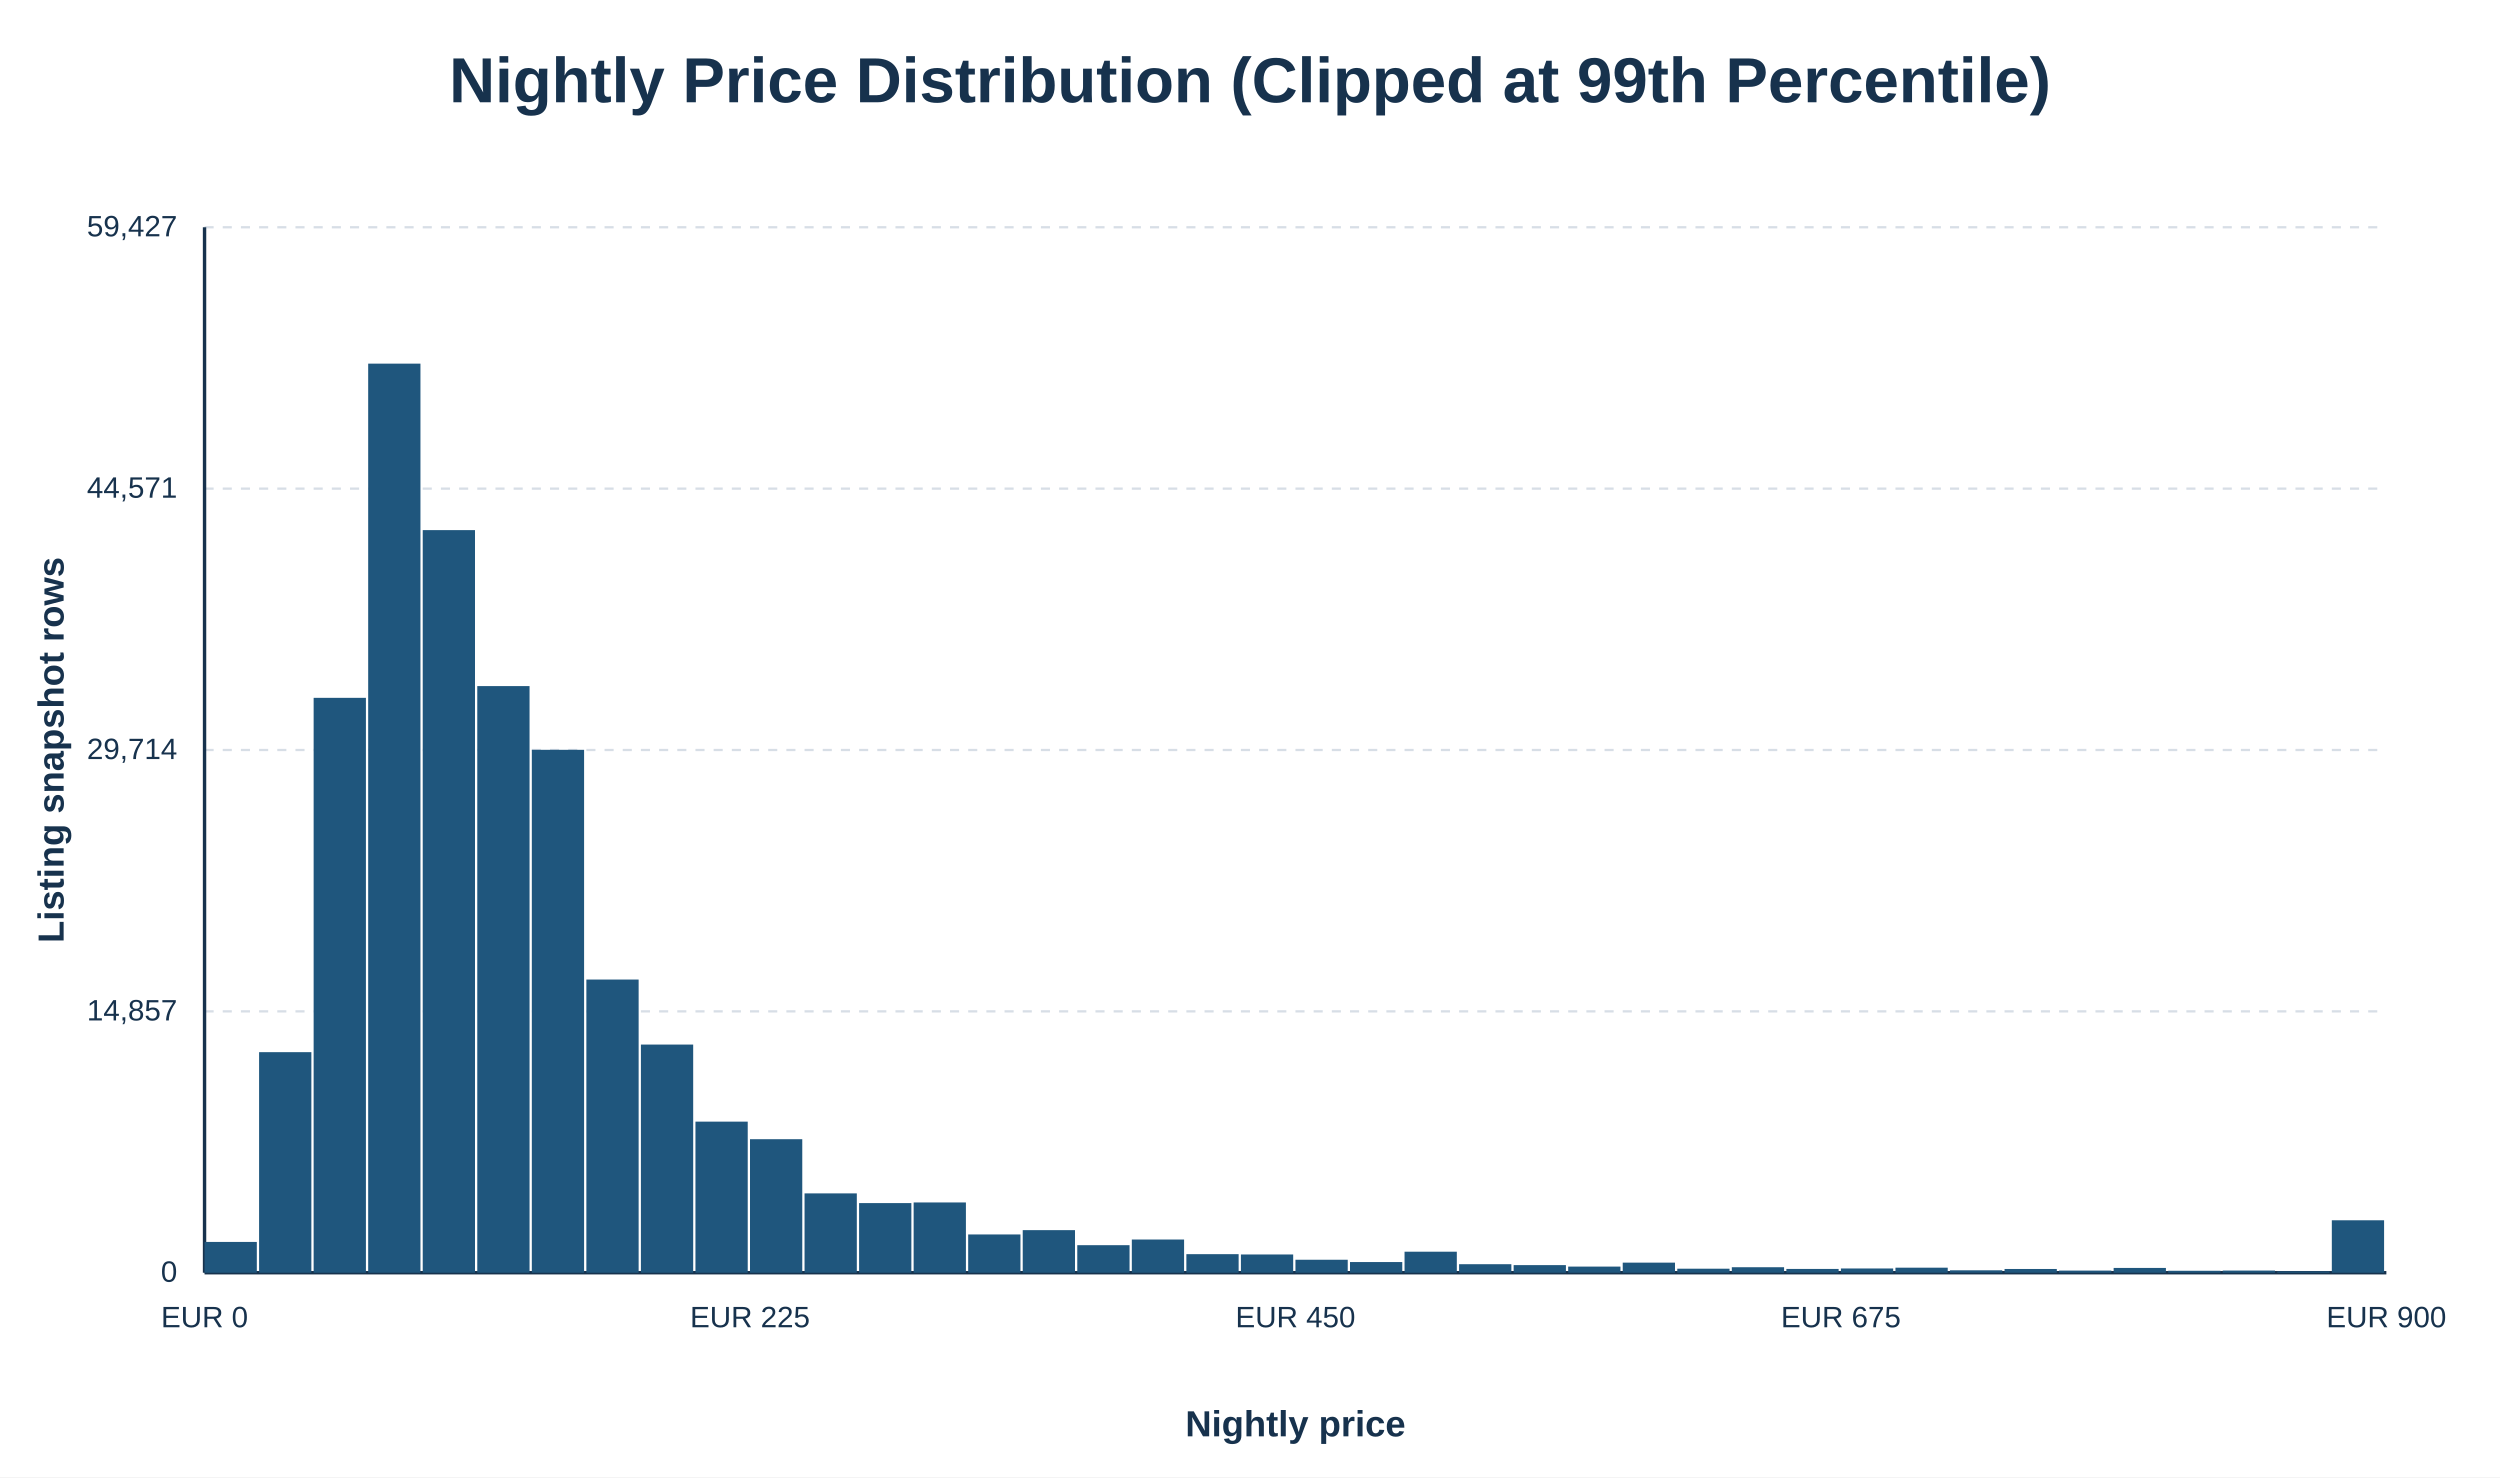
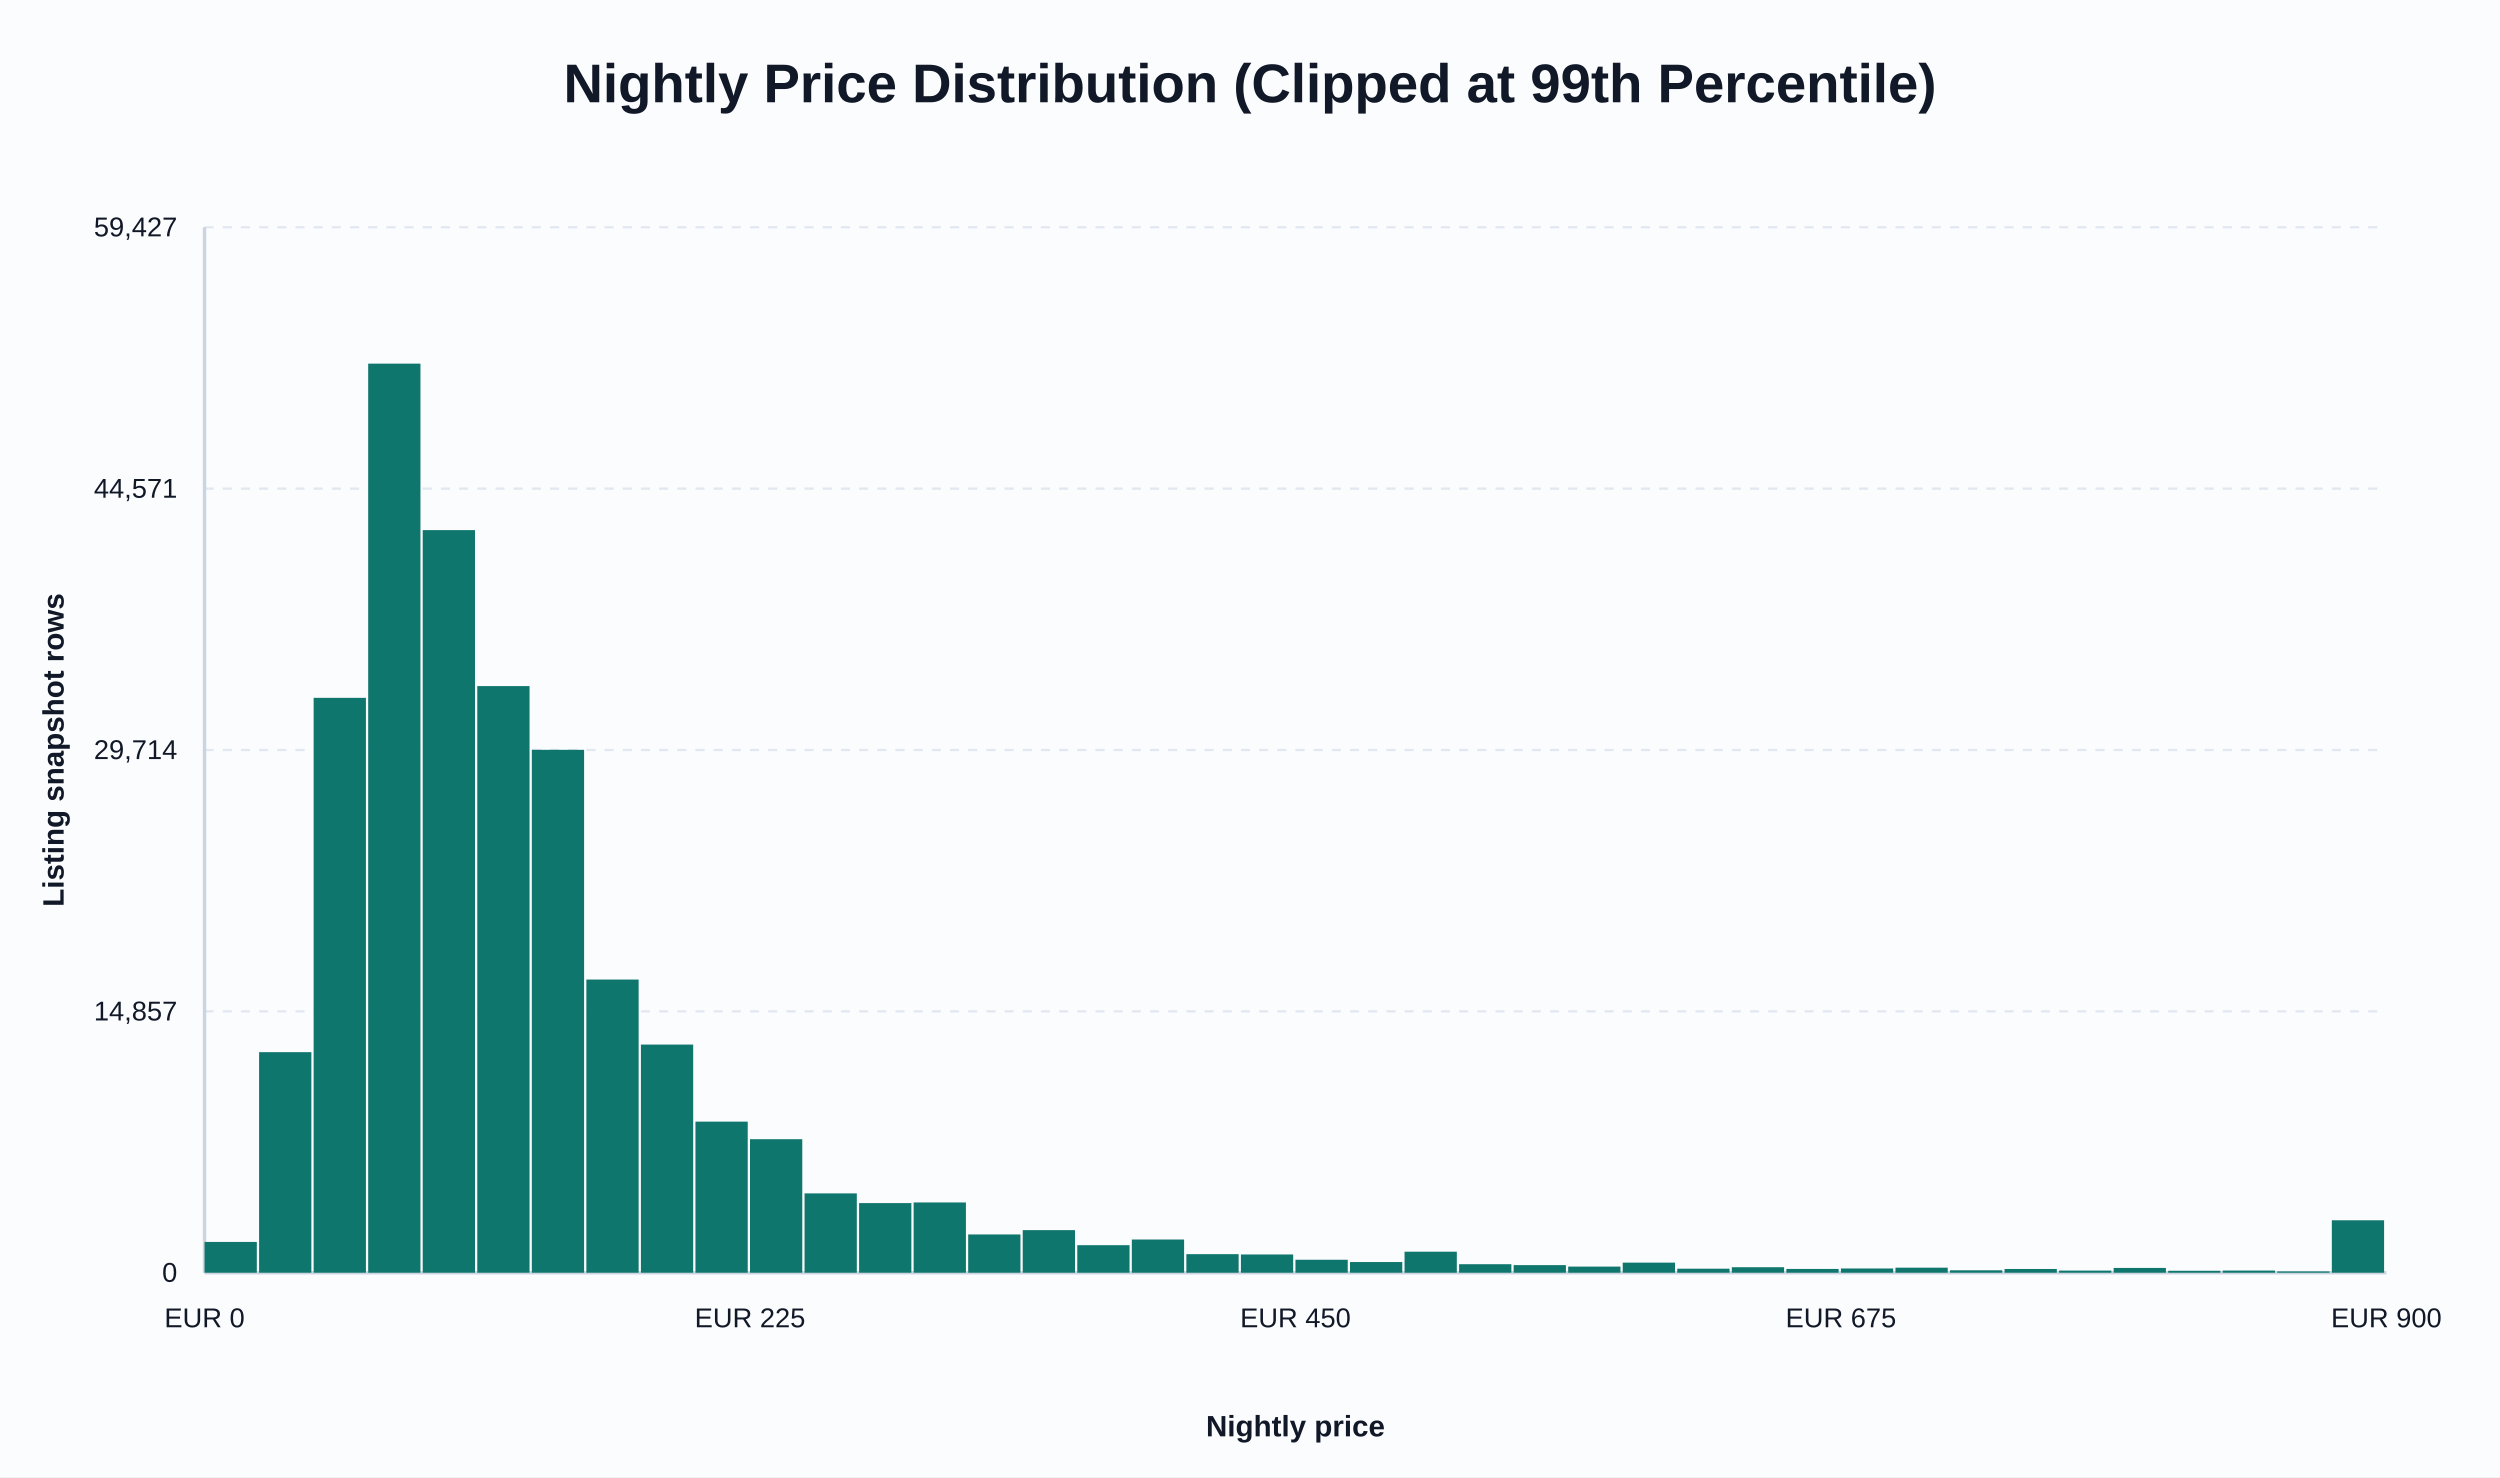
<svg xmlns="http://www.w3.org/2000/svg" width="1100" height="650" viewBox="0 0 1100 650" role="img" aria-labelledby="title">
-   <style>text { font-family: Arial, Helvetica, sans-serif; fill: #17324D; }.title { font-size: 28px; font-weight: 700; }.axis-label { font-size: 16px; font-weight: 600; }.tick { font-size: 13px; }.value { font-size: 12px; font-weight: 600; }.legend { font-size: 13px; }</style>
-   <rect x="0" y="0" width="1100" height="650" fill="#FFFFFF" />
-   <text x="550.00" y="45.00" text-anchor="middle" fill="#17324D" class="title">Nightly Price Distribution (Clipped at 99th Percentile)</text>
-   <text x="28.00" y="330.00" text-anchor="middle" fill="#17324D" class="axis-label" transform="rotate(-90.00 28.00 330.00)">Listing snapshot rows</text>
-   <text x="570.00" y="632.00" text-anchor="middle" fill="#17324D" class="axis-label">Nightly price</text>
-   <line x1="90.00" y1="560.00" x2="1050.00" y2="560.00" stroke="#D7DEE6" stroke-width="1.00" stroke-dasharray="4 4" />
-   <text x="78.00" y="564.00" text-anchor="end" fill="#17324D" class="tick">0</text>
-   <line x1="90.00" y1="445.00" x2="1050.00" y2="445.00" stroke="#D7DEE6" stroke-width="1.00" stroke-dasharray="4 4" />
-   <text x="78.00" y="449.00" text-anchor="end" fill="#17324D" class="tick">14,857</text>
-   <line x1="90.00" y1="330.00" x2="1050.00" y2="330.00" stroke="#D7DEE6" stroke-width="1.00" stroke-dasharray="4 4" />
-   <text x="78.00" y="334.00" text-anchor="end" fill="#17324D" class="tick">29,714</text>
-   <line x1="90.00" y1="215.00" x2="1050.00" y2="215.00" stroke="#D7DEE6" stroke-width="1.00" stroke-dasharray="4 4" />
-   <text x="78.00" y="219.00" text-anchor="end" fill="#17324D" class="tick">44,571</text>
-   <line x1="90.00" y1="100.00" x2="1050.00" y2="100.00" stroke="#D7DEE6" stroke-width="1.00" stroke-dasharray="4 4" />
-   <text x="78.00" y="104.00" text-anchor="end" fill="#17324D" class="tick">59,427</text>
-   <text x="90.00" y="584.00" text-anchor="middle" fill="#17324D" class="tick">EUR 0</text>
-   <text x="330.00" y="584.00" text-anchor="middle" fill="#17324D" class="tick">EUR 225</text>
-   <text x="570.00" y="584.00" text-anchor="middle" fill="#17324D" class="tick">EUR 450</text>
-   <text x="810.00" y="584.00" text-anchor="middle" fill="#17324D" class="tick">EUR 675</text>
-   <text x="1050.00" y="584.00" text-anchor="middle" fill="#17324D" class="tick">EUR 900</text>
-   <line x1="90.00" y1="100.00" x2="90.00" y2="560.00" stroke="#17324D" stroke-width="1.50" />
-   <line x1="90.00" y1="560.00" x2="1050.00" y2="560.00" stroke="#17324D" stroke-width="1.50" />
-   <rect x="90.00" y="546.45" width="23.00" height="13.55" fill="#1F567D" stroke="none" />
-   <rect x="114.00" y="462.95" width="23.00" height="97.05" fill="#1F567D" stroke="none" />
-   <rect x="138.00" y="307.05" width="23.00" height="252.95" fill="#1F567D" stroke="none" />
-   <rect x="162.00" y="160.00" width="23.00" height="400.00" fill="#1F567D" stroke="none" />
-   <rect x="186.00" y="233.25" width="23.00" height="326.75" fill="#1F567D" stroke="none" />
-   <rect x="210.00" y="301.88" width="23.00" height="258.12" fill="#1F567D" stroke="none" />
-   <rect x="234.00" y="329.92" width="23.00" height="230.08" fill="#1F567D" stroke="none" />
-   <rect x="258.00" y="431.00" width="23.00" height="129.00" fill="#1F567D" stroke="none" />
-   <rect x="282.00" y="459.61" width="23.00" height="100.39" fill="#1F567D" stroke="none" />
-   <rect x="306.00" y="493.52" width="23.00" height="66.48" fill="#1F567D" stroke="none" />
-   <rect x="330.00" y="501.25" width="23.00" height="58.75" fill="#1F567D" stroke="none" />
-   <rect x="354.00" y="525.09" width="23.00" height="34.91" fill="#1F567D" stroke="none" />
-   <rect x="378.00" y="529.36" width="23.00" height="30.64" fill="#1F567D" stroke="none" />
-   <rect x="402.00" y="529.08" width="23.00" height="30.92" fill="#1F567D" stroke="none" />
-   <rect x="426.00" y="543.16" width="23.00" height="16.84" fill="#1F567D" stroke="none" />
-   <rect x="450.00" y="541.26" width="23.00" height="18.74" fill="#1F567D" stroke="none" />
-   <rect x="474.00" y="547.88" width="23.00" height="12.12" fill="#1F567D" stroke="none" />
-   <rect x="498.00" y="545.39" width="23.00" height="14.61" fill="#1F567D" stroke="none" />
-   <rect x="522.00" y="551.83" width="23.00" height="8.17" fill="#1F567D" stroke="none" />
-   <rect x="546.00" y="551.97" width="23.00" height="8.03" fill="#1F567D" stroke="none" />
-   <rect x="570.00" y="554.29" width="23.00" height="5.71" fill="#1F567D" stroke="none" />
-   <rect x="594.00" y="555.30" width="23.00" height="4.70" fill="#1F567D" stroke="none" />
-   <rect x="618.00" y="550.75" width="23.00" height="9.25" fill="#1F567D" stroke="none" />
-   <rect x="642.00" y="556.25" width="23.00" height="3.75" fill="#1F567D" stroke="none" />
-   <rect x="666.00" y="556.65" width="23.00" height="3.35" fill="#1F567D" stroke="none" />
-   <rect x="690.00" y="557.30" width="23.00" height="2.70" fill="#1F567D" stroke="none" />
-   <rect x="714.00" y="555.56" width="23.00" height="4.44" fill="#1F567D" stroke="none" />
-   <rect x="738.00" y="558.23" width="23.00" height="1.77" fill="#1F567D" stroke="none" />
-   <rect x="762.00" y="557.58" width="23.00" height="2.42" fill="#1F567D" stroke="none" />
-   <rect x="786.00" y="558.33" width="23.00" height="1.67" fill="#1F567D" stroke="none" />
-   <rect x="810.00" y="558.13" width="23.00" height="1.87" fill="#1F567D" stroke="none" />
-   <rect x="834.00" y="557.78" width="23.00" height="2.22" fill="#1F567D" stroke="none" />
-   <rect x="858.00" y="558.93" width="23.00" height="1.07" fill="#1F567D" stroke="none" />
-   <rect x="882.00" y="558.35" width="23.00" height="1.65" fill="#1F567D" stroke="none" />
-   <rect x="906.00" y="559.06" width="23.00" height="0.94" fill="#1F567D" stroke="none" />
-   <rect x="930.00" y="557.89" width="23.00" height="2.11" fill="#1F567D" stroke="none" />
-   <rect x="954.00" y="559.14" width="23.00" height="0.86" fill="#1F567D" stroke="none" />
-   <rect x="978.00" y="559.05" width="23.00" height="0.95" fill="#1F567D" stroke="none" />
-   <rect x="1002.00" y="559.43" width="23.00" height="0.57" fill="#1F567D" stroke="none" />
-   <rect x="1026.00" y="536.92" width="23.00" height="23.08" fill="#1F567D" stroke="none" />
+   <style>text { font-family: Arial, Helvetica, sans-serif; fill: #111827; }.title { font-size: 24px; font-weight: 700; }.axis-label { font-size: 13px; font-weight: 600; }.tick { font-size: 12px; }.value { font-size: 12px; font-weight: 600; }.legend { font-size: 11px; }</style>
+   <rect x="0" y="0" width="1100" height="650" fill="#FBFCFE" />
+   <text x="550.00" y="45.00" text-anchor="middle" fill="#111827" class="title">Nightly Price Distribution (Clipped at 99th Percentile)</text>
+   <text x="28.00" y="330.00" text-anchor="middle" fill="#111827" class="axis-label" transform="rotate(-90.00 28.00 330.00)">Listing snapshot rows</text>
+   <text x="570.00" y="632.00" text-anchor="middle" fill="#111827" class="axis-label">Nightly price</text>
+   <line x1="90.00" y1="560.00" x2="1050.00" y2="560.00" stroke="#E2E8F0" stroke-width="1.00" stroke-dasharray="4 4" />
+   <text x="78.00" y="564.00" text-anchor="end" fill="#111827" class="tick">0</text>
+   <line x1="90.00" y1="445.00" x2="1050.00" y2="445.00" stroke="#E2E8F0" stroke-width="1.00" stroke-dasharray="4 4" />
+   <text x="78.00" y="449.00" text-anchor="end" fill="#111827" class="tick">14,857</text>
+   <line x1="90.00" y1="330.00" x2="1050.00" y2="330.00" stroke="#E2E8F0" stroke-width="1.00" stroke-dasharray="4 4" />
+   <text x="78.00" y="334.00" text-anchor="end" fill="#111827" class="tick">29,714</text>
+   <line x1="90.00" y1="215.00" x2="1050.00" y2="215.00" stroke="#E2E8F0" stroke-width="1.00" stroke-dasharray="4 4" />
+   <text x="78.00" y="219.00" text-anchor="end" fill="#111827" class="tick">44,571</text>
+   <line x1="90.00" y1="100.00" x2="1050.00" y2="100.00" stroke="#E2E8F0" stroke-width="1.00" stroke-dasharray="4 4" />
+   <text x="78.00" y="104.00" text-anchor="end" fill="#111827" class="tick">59,427</text>
+   <text x="90.00" y="584.00" text-anchor="middle" fill="#111827" class="tick">EUR 0</text>
+   <text x="330.00" y="584.00" text-anchor="middle" fill="#111827" class="tick">EUR 225</text>
+   <text x="570.00" y="584.00" text-anchor="middle" fill="#111827" class="tick">EUR 450</text>
+   <text x="810.00" y="584.00" text-anchor="middle" fill="#111827" class="tick">EUR 675</text>
+   <text x="1050.00" y="584.00" text-anchor="middle" fill="#111827" class="tick">EUR 900</text>
+   <line x1="90.00" y1="100.00" x2="90.00" y2="560.00" stroke="#CBD5E1" stroke-width="1.50" />
+   <line x1="90.00" y1="560.00" x2="1050.00" y2="560.00" stroke="#CBD5E1" stroke-width="1.50" />
+   <rect x="90.00" y="546.45" width="23.00" height="13.55" fill="#0F766E" stroke="none" />
+   <rect x="114.00" y="462.95" width="23.00" height="97.05" fill="#0F766E" stroke="none" />
+   <rect x="138.00" y="307.05" width="23.00" height="252.95" fill="#0F766E" stroke="none" />
+   <rect x="162.00" y="160.00" width="23.00" height="400.00" fill="#0F766E" stroke="none" />
+   <rect x="186.00" y="233.25" width="23.00" height="326.75" fill="#0F766E" stroke="none" />
+   <rect x="210.00" y="301.88" width="23.00" height="258.12" fill="#0F766E" stroke="none" />
+   <rect x="234.00" y="329.92" width="23.00" height="230.08" fill="#0F766E" stroke="none" />
+   <rect x="258.00" y="431.00" width="23.00" height="129.00" fill="#0F766E" stroke="none" />
+   <rect x="282.00" y="459.61" width="23.00" height="100.39" fill="#0F766E" stroke="none" />
+   <rect x="306.00" y="493.52" width="23.00" height="66.48" fill="#0F766E" stroke="none" />
+   <rect x="330.00" y="501.25" width="23.00" height="58.75" fill="#0F766E" stroke="none" />
+   <rect x="354.00" y="525.09" width="23.00" height="34.91" fill="#0F766E" stroke="none" />
+   <rect x="378.00" y="529.36" width="23.00" height="30.64" fill="#0F766E" stroke="none" />
+   <rect x="402.00" y="529.08" width="23.00" height="30.92" fill="#0F766E" stroke="none" />
+   <rect x="426.00" y="543.16" width="23.00" height="16.84" fill="#0F766E" stroke="none" />
+   <rect x="450.00" y="541.26" width="23.00" height="18.74" fill="#0F766E" stroke="none" />
+   <rect x="474.00" y="547.88" width="23.00" height="12.12" fill="#0F766E" stroke="none" />
+   <rect x="498.00" y="545.39" width="23.00" height="14.61" fill="#0F766E" stroke="none" />
+   <rect x="522.00" y="551.83" width="23.00" height="8.17" fill="#0F766E" stroke="none" />
+   <rect x="546.00" y="551.97" width="23.00" height="8.03" fill="#0F766E" stroke="none" />
+   <rect x="570.00" y="554.29" width="23.00" height="5.71" fill="#0F766E" stroke="none" />
+   <rect x="594.00" y="555.30" width="23.00" height="4.70" fill="#0F766E" stroke="none" />
+   <rect x="618.00" y="550.75" width="23.00" height="9.25" fill="#0F766E" stroke="none" />
+   <rect x="642.00" y="556.25" width="23.00" height="3.75" fill="#0F766E" stroke="none" />
+   <rect x="666.00" y="556.65" width="23.00" height="3.35" fill="#0F766E" stroke="none" />
+   <rect x="690.00" y="557.30" width="23.00" height="2.70" fill="#0F766E" stroke="none" />
+   <rect x="714.00" y="555.56" width="23.00" height="4.44" fill="#0F766E" stroke="none" />
+   <rect x="738.00" y="558.23" width="23.00" height="1.77" fill="#0F766E" stroke="none" />
+   <rect x="762.00" y="557.58" width="23.00" height="2.42" fill="#0F766E" stroke="none" />
+   <rect x="786.00" y="558.33" width="23.00" height="1.67" fill="#0F766E" stroke="none" />
+   <rect x="810.00" y="558.13" width="23.00" height="1.87" fill="#0F766E" stroke="none" />
+   <rect x="834.00" y="557.78" width="23.00" height="2.22" fill="#0F766E" stroke="none" />
+   <rect x="858.00" y="558.93" width="23.00" height="1.07" fill="#0F766E" stroke="none" />
+   <rect x="882.00" y="558.35" width="23.00" height="1.65" fill="#0F766E" stroke="none" />
+   <rect x="906.00" y="559.06" width="23.00" height="0.94" fill="#0F766E" stroke="none" />
+   <rect x="930.00" y="557.89" width="23.00" height="2.11" fill="#0F766E" stroke="none" />
+   <rect x="954.00" y="559.14" width="23.00" height="0.86" fill="#0F766E" stroke="none" />
+   <rect x="978.00" y="559.05" width="23.00" height="0.95" fill="#0F766E" stroke="none" />
+   <rect x="1002.00" y="559.43" width="23.00" height="0.57" fill="#0F766E" stroke="none" />
+   <rect x="1026.00" y="536.92" width="23.00" height="23.08" fill="#0F766E" stroke="none" />
</svg>
